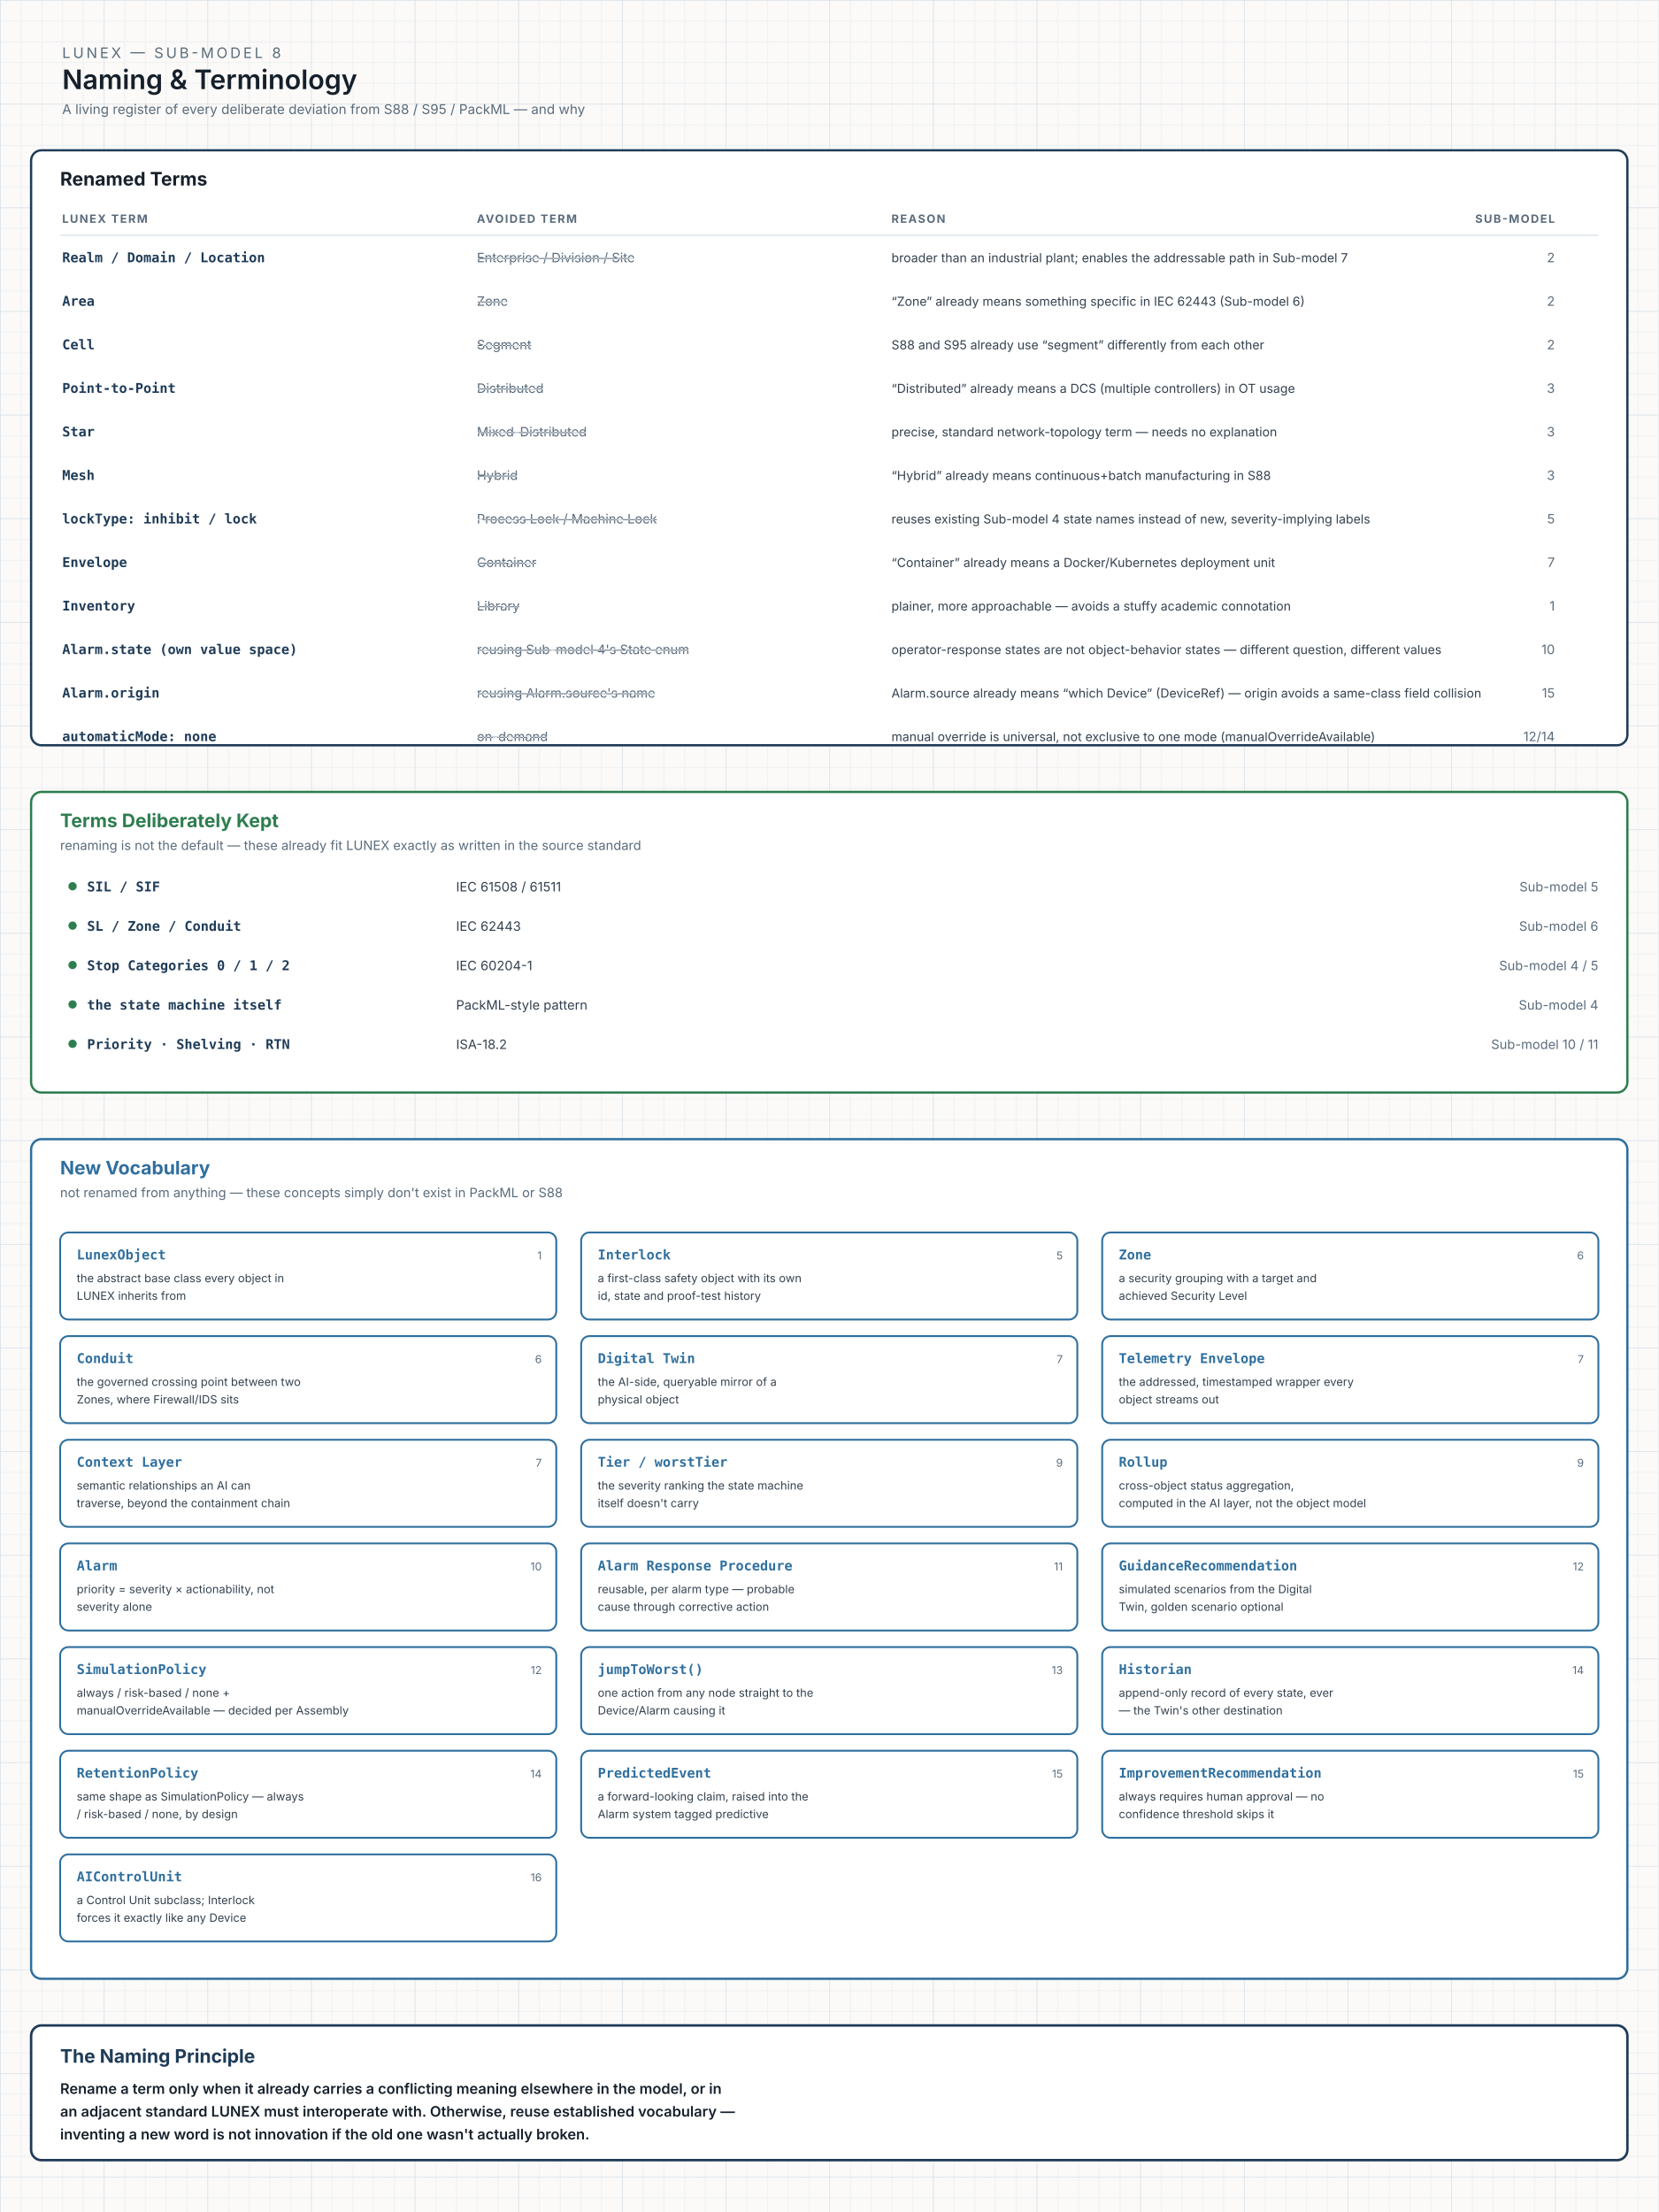
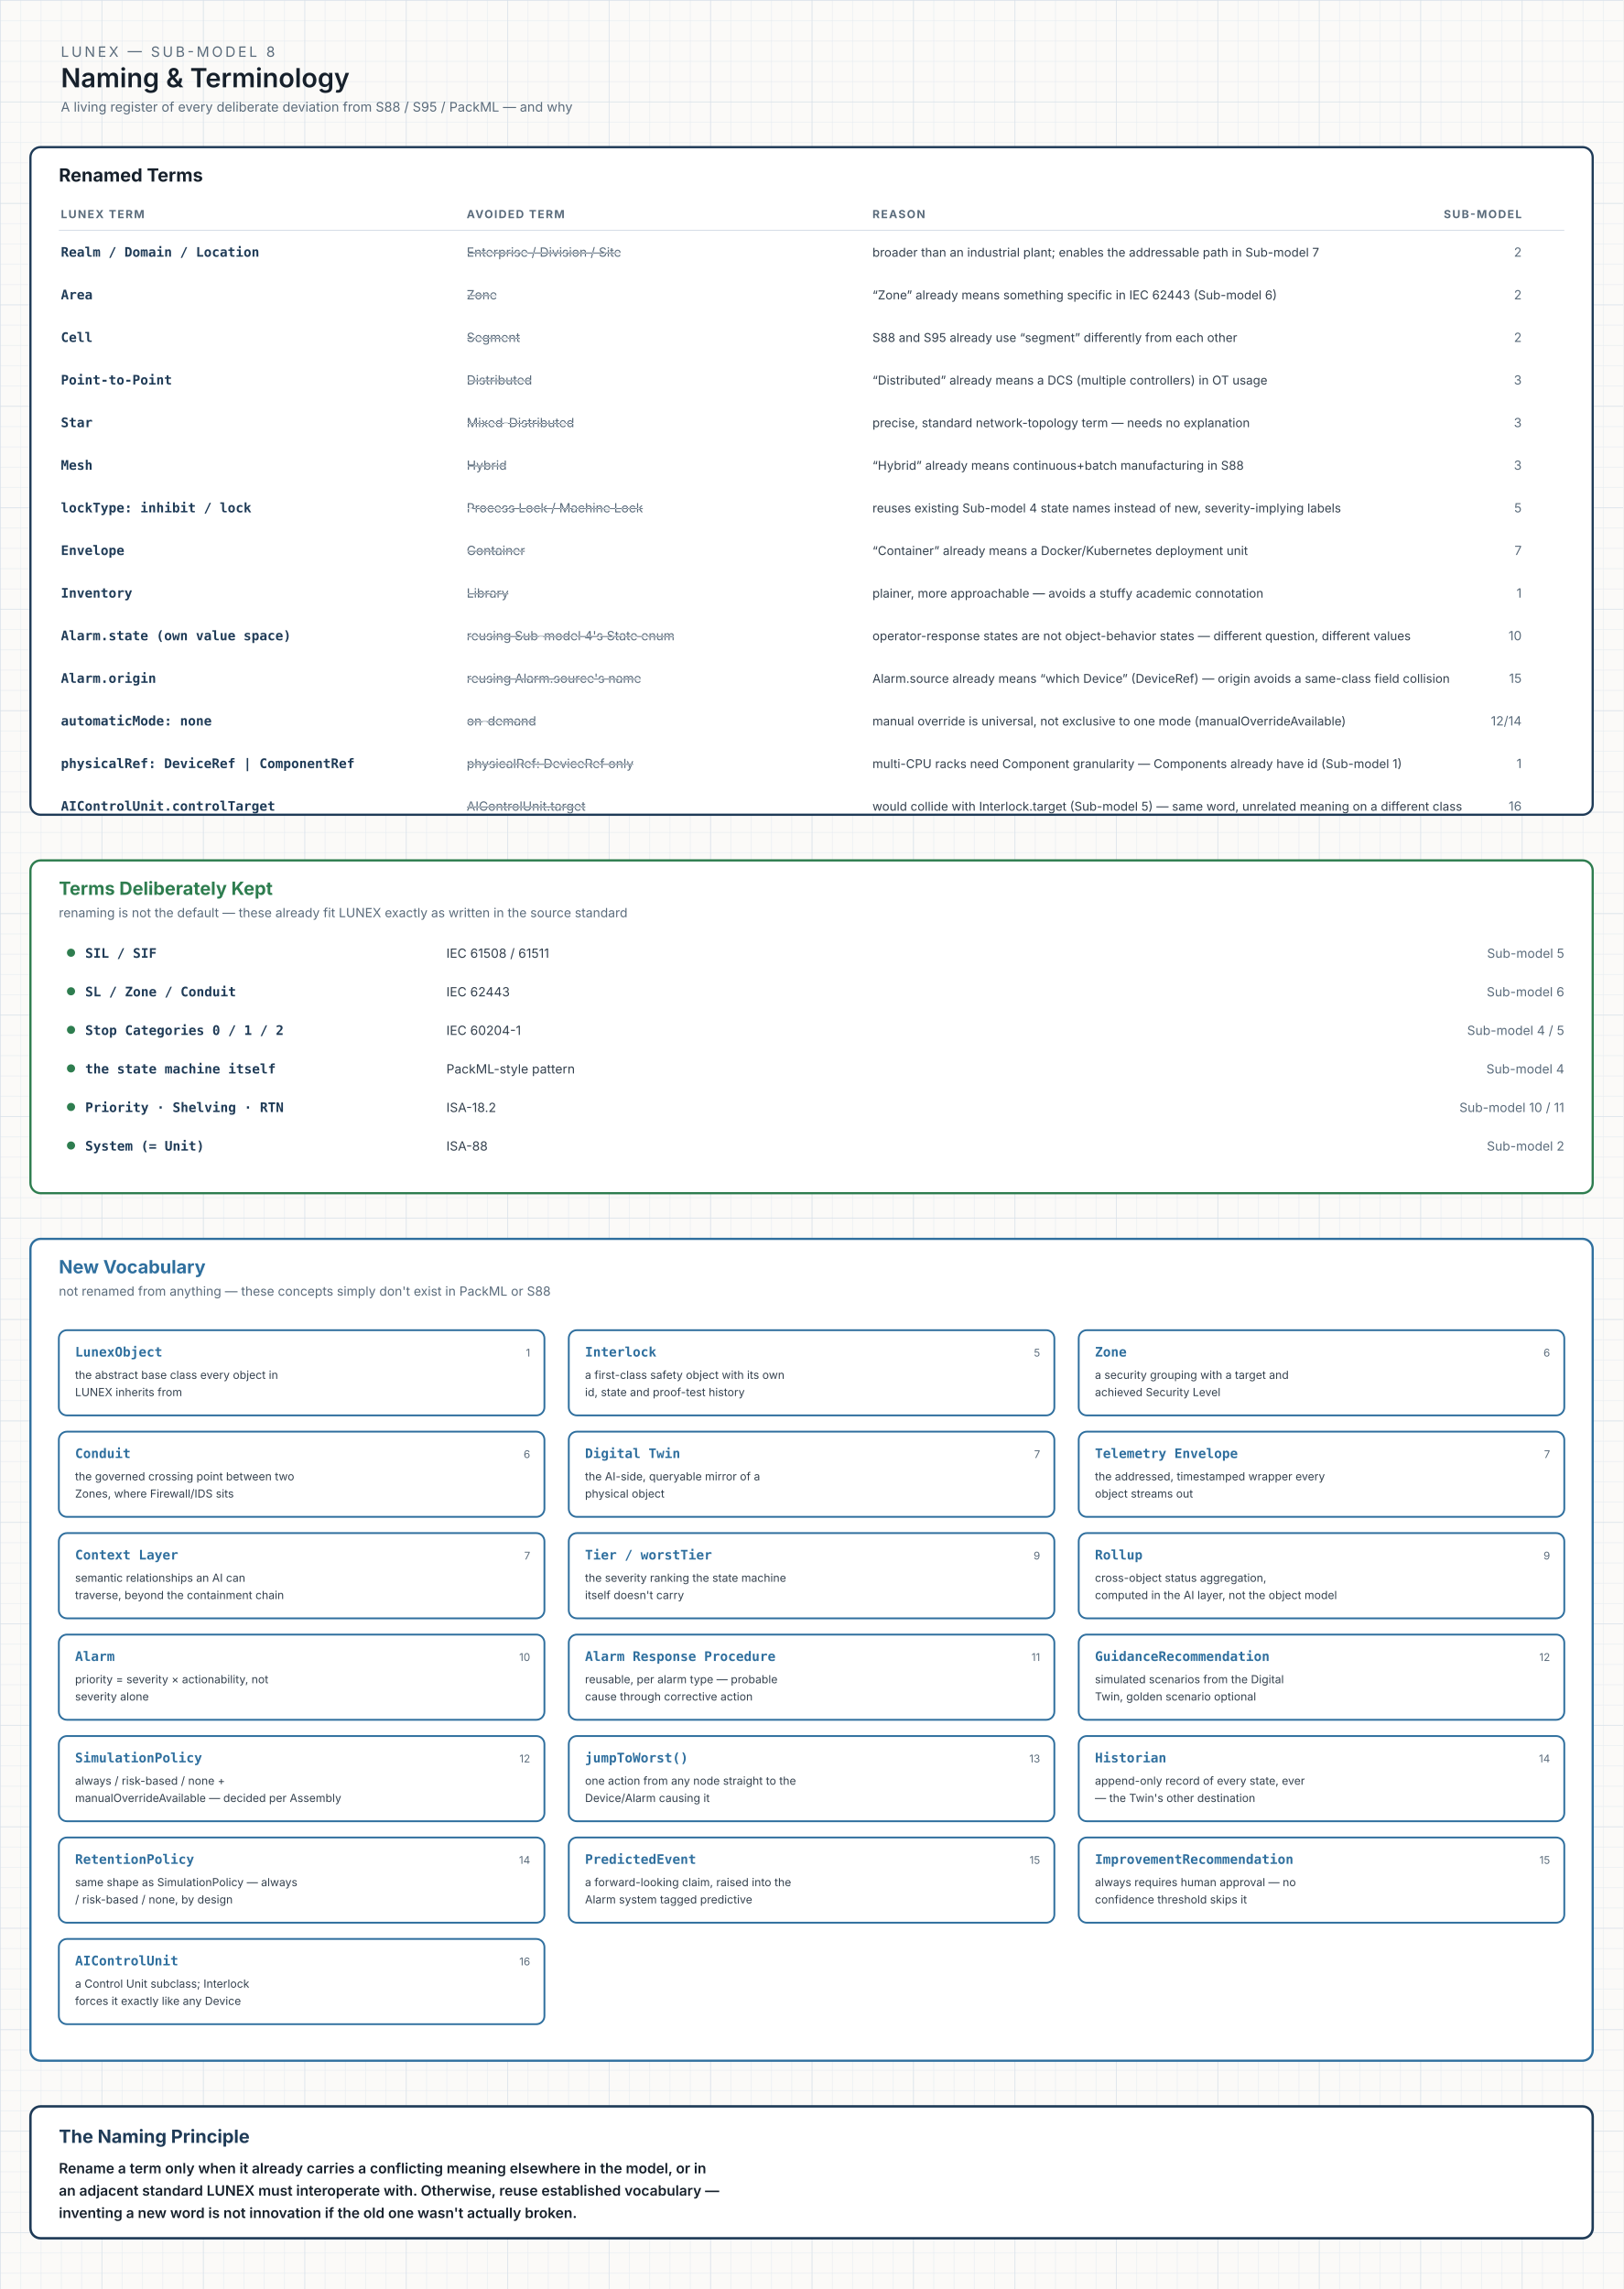
- <svg xmlns="http://www.w3.org/2000/svg" viewBox="0 0 1600 2134" width="1600" height="2134" font-family="Inter, Segoe UI, Helvetica Neue, Arial, sans-serif">
+ <svg xmlns="http://www.w3.org/2000/svg" viewBox="0 0 1600 2256" width="1600" height="2256" font-family="Inter, Segoe UI, Helvetica Neue, Arial, sans-serif">
  <defs>
    <pattern id="grid" width="20" height="20" patternUnits="userSpaceOnUse">
      <path d="M20 0H0V20" fill="none" stroke="#E6EBF0" stroke-width="1" />
    </pattern>
    <pattern id="grid5" width="100" height="100" patternUnits="userSpaceOnUse">
      <rect width="100" height="100" fill="url(#grid)" />
      <path d="M100 0H0V100" fill="none" stroke="#D6DEE7" stroke-width="1" />
    </pattern>
    <marker id="tri-navy" viewBox="0 0 10 10" refX="9" refY="5" markerWidth="8" markerHeight="8" orient="auto-start-reverse">
      <path d="M0 0 L10 5 L0 10 Z" fill="#1F3B57" />
    </marker>
  </defs>
-   <rect width="1600" height="2134" fill="#FBFAF8" />
-   <rect width="1600" height="2134" fill="url(#grid5)" />
+   <rect width="1600" height="2256" fill="#FBFAF8" />
+   <rect width="1600" height="2256" fill="url(#grid5)" />
  <text x="60" y="56" font-size="14" font-weight="400" fill="#5A6B7B" text-anchor="start" letter-spacing="2.5">LUNEX — SUB-MODEL 8</text>
  <text x="60" y="86" font-size="26" font-weight="600" fill="#16202B" text-anchor="start">Naming &amp; Terminology</text>
  <text x="60" y="110" font-size="13" font-weight="400" fill="#5A6B7B" text-anchor="start">A living register of every deliberate deviation from S88 / S95 / PackML — and why</text>
-   <rect x="30" y="145" width="1540" height="574" rx="10" fill="#FFFFFF" stroke="#1F3B57" stroke-width="2.2" />
+   <rect x="30" y="145" width="1540" height="658" rx="10" fill="#FFFFFF" stroke="#1F3B57" stroke-width="2.2" />
  <text x="58" y="179" font-size="18" font-weight="700" fill="#16202B" text-anchor="start">Renamed Terms</text>
  <text x="60" y="215" font-size="11" font-weight="700" fill="#5A6B7B" text-anchor="start" letter-spacing="1.2">LUNEX TERM</text>
  <text x="460" y="215" font-size="11" font-weight="700" fill="#5A6B7B" text-anchor="start" letter-spacing="1.2">AVOIDED TERM</text>
  <text x="860" y="215" font-size="11" font-weight="700" fill="#5A6B7B" text-anchor="start" letter-spacing="1.2">REASON</text>
  <text x="1500" y="215" font-size="11" font-weight="700" fill="#5A6B7B" text-anchor="end" letter-spacing="1.2">SUB-MODEL</text>
  <line x1="58" y1="227" x2="1542" y2="227" stroke="#D6DEE7" stroke-width="1" />
  <text x="60" y="253" font-size="13" font-weight="700" fill="#1F3B57" text-anchor="start" font-family="Consolas, Menlo, monospace">Realm / Domain / Location</text>
  <text x="460" y="253" font-size="12.5" font-weight="400" fill="#5A6B7B" text-anchor="start" text-decoration="line-through">Enterprise / Division / Site</text>
  <text x="860" y="253" font-size="12" font-weight="400" fill="#33404D" text-anchor="start">broader than an industrial plant; enables the addressable path in Sub-model 7</text>
  <text x="1500" y="253" font-size="12.5" font-weight="400" fill="#5A6B7B" text-anchor="end">2</text>
  <text x="60" y="295" font-size="13" font-weight="700" fill="#1F3B57" text-anchor="start" font-family="Consolas, Menlo, monospace">Area</text>
  <text x="460" y="295" font-size="12.5" font-weight="400" fill="#5A6B7B" text-anchor="start" text-decoration="line-through">Zone</text>
  <text x="860" y="295" font-size="12" font-weight="400" fill="#33404D" text-anchor="start">“Zone” already means something specific in IEC 62443 (Sub-model 6)</text>
  <text x="1500" y="295" font-size="12.5" font-weight="400" fill="#5A6B7B" text-anchor="end">2</text>
  <text x="60" y="337" font-size="13" font-weight="700" fill="#1F3B57" text-anchor="start" font-family="Consolas, Menlo, monospace">Cell</text>
  <text x="460" y="337" font-size="12.5" font-weight="400" fill="#5A6B7B" text-anchor="start" text-decoration="line-through">Segment</text>
  <text x="860" y="337" font-size="12" font-weight="400" fill="#33404D" text-anchor="start">S88 and S95 already use “segment” differently from each other</text>
  <text x="1500" y="337" font-size="12.5" font-weight="400" fill="#5A6B7B" text-anchor="end">2</text>
  <text x="60" y="379" font-size="13" font-weight="700" fill="#1F3B57" text-anchor="start" font-family="Consolas, Menlo, monospace">Point-to-Point</text>
  <text x="460" y="379" font-size="12.5" font-weight="400" fill="#5A6B7B" text-anchor="start" text-decoration="line-through">Distributed</text>
  <text x="860" y="379" font-size="12" font-weight="400" fill="#33404D" text-anchor="start">“Distributed” already means a DCS (multiple controllers) in OT usage</text>
  <text x="1500" y="379" font-size="12.5" font-weight="400" fill="#5A6B7B" text-anchor="end">3</text>
  <text x="60" y="421" font-size="13" font-weight="700" fill="#1F3B57" text-anchor="start" font-family="Consolas, Menlo, monospace">Star</text>
  <text x="460" y="421" font-size="12.5" font-weight="400" fill="#5A6B7B" text-anchor="start" text-decoration="line-through">Mixed-Distributed</text>
  <text x="860" y="421" font-size="12" font-weight="400" fill="#33404D" text-anchor="start">precise, standard network-topology term — needs no explanation</text>
  <text x="1500" y="421" font-size="12.5" font-weight="400" fill="#5A6B7B" text-anchor="end">3</text>
  <text x="60" y="463" font-size="13" font-weight="700" fill="#1F3B57" text-anchor="start" font-family="Consolas, Menlo, monospace">Mesh</text>
  <text x="460" y="463" font-size="12.5" font-weight="400" fill="#5A6B7B" text-anchor="start" text-decoration="line-through">Hybrid</text>
  <text x="860" y="463" font-size="12" font-weight="400" fill="#33404D" text-anchor="start">“Hybrid” already means continuous+batch manufacturing in S88</text>
  <text x="1500" y="463" font-size="12.5" font-weight="400" fill="#5A6B7B" text-anchor="end">3</text>
  <text x="60" y="505" font-size="13" font-weight="700" fill="#1F3B57" text-anchor="start" font-family="Consolas, Menlo, monospace">lockType: inhibit / lock</text>
  <text x="460" y="505" font-size="12.5" font-weight="400" fill="#5A6B7B" text-anchor="start" text-decoration="line-through">Process Lock / Machine Lock</text>
  <text x="860" y="505" font-size="12" font-weight="400" fill="#33404D" text-anchor="start">reuses existing Sub-model 4 state names instead of new, severity-implying labels</text>
  <text x="1500" y="505" font-size="12.5" font-weight="400" fill="#5A6B7B" text-anchor="end">5</text>
  <text x="60" y="547" font-size="13" font-weight="700" fill="#1F3B57" text-anchor="start" font-family="Consolas, Menlo, monospace">Envelope</text>
  <text x="460" y="547" font-size="12.5" font-weight="400" fill="#5A6B7B" text-anchor="start" text-decoration="line-through">Container</text>
  <text x="860" y="547" font-size="12" font-weight="400" fill="#33404D" text-anchor="start">“Container” already means a Docker/Kubernetes deployment unit</text>
  <text x="1500" y="547" font-size="12.5" font-weight="400" fill="#5A6B7B" text-anchor="end">7</text>
  <text x="60" y="589" font-size="13" font-weight="700" fill="#1F3B57" text-anchor="start" font-family="Consolas, Menlo, monospace">Inventory</text>
  <text x="460" y="589" font-size="12.5" font-weight="400" fill="#5A6B7B" text-anchor="start" text-decoration="line-through">Library</text>
  <text x="860" y="589" font-size="12" font-weight="400" fill="#33404D" text-anchor="start">plainer, more approachable — avoids a stuffy academic connotation</text>
  <text x="1500" y="589" font-size="12.5" font-weight="400" fill="#5A6B7B" text-anchor="end">1</text>
  <text x="60" y="631" font-size="13" font-weight="700" fill="#1F3B57" text-anchor="start" font-family="Consolas, Menlo, monospace">Alarm.state (own value space)</text>
  <text x="460" y="631" font-size="12.5" font-weight="400" fill="#5A6B7B" text-anchor="start" text-decoration="line-through">reusing Sub-model 4's State enum</text>
  <text x="860" y="631" font-size="12" font-weight="400" fill="#33404D" text-anchor="start">operator-response states are not object-behavior states — different question, different values</text>
  <text x="1500" y="631" font-size="12.5" font-weight="400" fill="#5A6B7B" text-anchor="end">10</text>
  <text x="60" y="673" font-size="13" font-weight="700" fill="#1F3B57" text-anchor="start" font-family="Consolas, Menlo, monospace">Alarm.origin</text>
  <text x="460" y="673" font-size="12.5" font-weight="400" fill="#5A6B7B" text-anchor="start" text-decoration="line-through">reusing Alarm.source's name</text>
  <text x="860" y="673" font-size="12" font-weight="400" fill="#33404D" text-anchor="start">Alarm.source already means “which Device” (DeviceRef) — origin avoids a same-class field collision</text>
  <text x="1500" y="673" font-size="12.5" font-weight="400" fill="#5A6B7B" text-anchor="end">15</text>
  <text x="60" y="715" font-size="13" font-weight="700" fill="#1F3B57" text-anchor="start" font-family="Consolas, Menlo, monospace">automaticMode: none</text>
  <text x="460" y="715" font-size="12.5" font-weight="400" fill="#5A6B7B" text-anchor="start" text-decoration="line-through">on-demand</text>
  <text x="860" y="715" font-size="12" font-weight="400" fill="#33404D" text-anchor="start">manual override is universal, not exclusive to one mode (manualOverrideAvailable)</text>
  <text x="1500" y="715" font-size="12.5" font-weight="400" fill="#5A6B7B" text-anchor="end">12/14</text>
-   <rect x="30" y="764" width="1540" height="290" rx="10" fill="#FFFFFF" stroke="#2E7D4F" stroke-width="2.2" />
-   <text x="58" y="798" font-size="18" font-weight="700" fill="#2E7D4F" text-anchor="start">Terms Deliberately Kept</text>
-   <text x="58" y="820" font-size="12.5" font-weight="400" fill="#5A6B7B" text-anchor="start">renaming is not the default — these already fit LUNEX exactly as written in the source standard</text>
-   <circle cx="70" cy="855" r="4" fill="#2E7D4F" />
-   <text x="84" y="860" font-size="13" font-weight="700" fill="#1F3B57" text-anchor="start" font-family="Consolas, Menlo, monospace">SIL / SIF</text>
-   <text x="440" y="860" font-size="12.5" font-weight="400" fill="#33404D" text-anchor="start">IEC 61508 / 61511</text>
-   <text x="1542" y="860" font-size="12.5" font-weight="400" fill="#5A6B7B" text-anchor="end">Sub-model 5</text>
-   <circle cx="70" cy="893" r="4" fill="#2E7D4F" />
-   <text x="84" y="898" font-size="13" font-weight="700" fill="#1F3B57" text-anchor="start" font-family="Consolas, Menlo, monospace">SL / Zone / Conduit</text>
-   <text x="440" y="898" font-size="12.5" font-weight="400" fill="#33404D" text-anchor="start">IEC 62443</text>
-   <text x="1542" y="898" font-size="12.5" font-weight="400" fill="#5A6B7B" text-anchor="end">Sub-model 6</text>
-   <circle cx="70" cy="931" r="4" fill="#2E7D4F" />
-   <text x="84" y="936" font-size="13" font-weight="700" fill="#1F3B57" text-anchor="start" font-family="Consolas, Menlo, monospace">Stop Categories 0 / 1 / 2</text>
-   <text x="440" y="936" font-size="12.5" font-weight="400" fill="#33404D" text-anchor="start">IEC 60204-1</text>
-   <text x="1542" y="936" font-size="12.5" font-weight="400" fill="#5A6B7B" text-anchor="end">Sub-model 4 / 5</text>
-   <circle cx="70" cy="969" r="4" fill="#2E7D4F" />
-   <text x="84" y="974" font-size="13" font-weight="700" fill="#1F3B57" text-anchor="start" font-family="Consolas, Menlo, monospace">the state machine itself</text>
-   <text x="440" y="974" font-size="12.5" font-weight="400" fill="#33404D" text-anchor="start">PackML-style pattern</text>
-   <text x="1542" y="974" font-size="12.5" font-weight="400" fill="#5A6B7B" text-anchor="end">Sub-model 4</text>
-   <circle cx="70" cy="1007" r="4" fill="#2E7D4F" />
-   <text x="84" y="1012" font-size="13" font-weight="700" fill="#1F3B57" text-anchor="start" font-family="Consolas, Menlo, monospace">Priority · Shelving · RTN</text>
-   <text x="440" y="1012" font-size="12.5" font-weight="400" fill="#33404D" text-anchor="start">ISA-18.2</text>
-   <text x="1542" y="1012" font-size="12.5" font-weight="400" fill="#5A6B7B" text-anchor="end">Sub-model 10 / 11</text>
-   <rect x="30" y="1099" width="1540" height="810" rx="10" fill="#FFFFFF" stroke="#2F6F9E" stroke-width="2.2" />
-   <text x="58" y="1133" font-size="18" font-weight="700" fill="#2F6F9E" text-anchor="start">New Vocabulary</text>
-   <text x="58" y="1155" font-size="12.5" font-weight="400" fill="#5A6B7B" text-anchor="start">not renamed from anything — these concepts simply don't exist in PackML or S88</text>
-   <rect x="58.0" y="1189" width="478.667" height="84" rx="8" fill="#FFFFFF" stroke="#2F6F9E" stroke-width="1.8" />
-   <text x="74.0" y="1215" font-size="13" font-weight="700" fill="#2F6F9E" text-anchor="start" font-family="Consolas, Menlo, monospace">LunexObject</text>
-   <text x="522.667" y="1215" font-size="10.5" font-weight="400" fill="#5A6B7B" text-anchor="end">1</text>
-   <text x="74.0" y="1237" font-size="11" font-weight="400" fill="#33404D" text-anchor="start">the abstract base class every object in</text>
-   <text x="74.0" y="1254" font-size="11" font-weight="400" fill="#33404D" text-anchor="start">LUNEX inherits from</text>
-   <rect x="560.667" y="1189" width="478.667" height="84" rx="8" fill="#FFFFFF" stroke="#2F6F9E" stroke-width="1.8" />
-   <text x="576.667" y="1215" font-size="13" font-weight="700" fill="#2F6F9E" text-anchor="start" font-family="Consolas, Menlo, monospace">Interlock</text>
-   <text x="1025.333" y="1215" font-size="10.5" font-weight="400" fill="#5A6B7B" text-anchor="end">5</text>
-   <text x="576.667" y="1237" font-size="11" font-weight="400" fill="#33404D" text-anchor="start">a first-class safety object with its own</text>
-   <text x="576.667" y="1254" font-size="11" font-weight="400" fill="#33404D" text-anchor="start">id, state and proof-test history</text>
-   <rect x="1063.333" y="1189" width="478.667" height="84" rx="8" fill="#FFFFFF" stroke="#2F6F9E" stroke-width="1.8" />
-   <text x="1079.333" y="1215" font-size="13" font-weight="700" fill="#2F6F9E" text-anchor="start" font-family="Consolas, Menlo, monospace">Zone</text>
-   <text x="1528" y="1215" font-size="10.5" font-weight="400" fill="#5A6B7B" text-anchor="end">6</text>
-   <text x="1079.333" y="1237" font-size="11" font-weight="400" fill="#33404D" text-anchor="start">a security grouping with a target and</text>
-   <text x="1079.333" y="1254" font-size="11" font-weight="400" fill="#33404D" text-anchor="start">achieved Security Level</text>
-   <rect x="58.0" y="1289" width="478.667" height="84" rx="8" fill="#FFFFFF" stroke="#2F6F9E" stroke-width="1.8" />
-   <text x="74.0" y="1315" font-size="13" font-weight="700" fill="#2F6F9E" text-anchor="start" font-family="Consolas, Menlo, monospace">Conduit</text>
-   <text x="522.667" y="1315" font-size="10.5" font-weight="400" fill="#5A6B7B" text-anchor="end">6</text>
-   <text x="74.0" y="1337" font-size="11" font-weight="400" fill="#33404D" text-anchor="start">the governed crossing point between two</text>
-   <text x="74.0" y="1354" font-size="11" font-weight="400" fill="#33404D" text-anchor="start">Zones, where Firewall/IDS sits</text>
-   <rect x="560.667" y="1289" width="478.667" height="84" rx="8" fill="#FFFFFF" stroke="#2F6F9E" stroke-width="1.8" />
-   <text x="576.667" y="1315" font-size="13" font-weight="700" fill="#2F6F9E" text-anchor="start" font-family="Consolas, Menlo, monospace">Digital Twin</text>
-   <text x="1025.333" y="1315" font-size="10.5" font-weight="400" fill="#5A6B7B" text-anchor="end">7</text>
-   <text x="576.667" y="1337" font-size="11" font-weight="400" fill="#33404D" text-anchor="start">the AI-side, queryable mirror of a</text>
-   <text x="576.667" y="1354" font-size="11" font-weight="400" fill="#33404D" text-anchor="start">physical object</text>
-   <rect x="1063.333" y="1289" width="478.667" height="84" rx="8" fill="#FFFFFF" stroke="#2F6F9E" stroke-width="1.8" />
-   <text x="1079.333" y="1315" font-size="13" font-weight="700" fill="#2F6F9E" text-anchor="start" font-family="Consolas, Menlo, monospace">Telemetry Envelope</text>
-   <text x="1528" y="1315" font-size="10.5" font-weight="400" fill="#5A6B7B" text-anchor="end">7</text>
-   <text x="1079.333" y="1337" font-size="11" font-weight="400" fill="#33404D" text-anchor="start">the addressed, timestamped wrapper every</text>
-   <text x="1079.333" y="1354" font-size="11" font-weight="400" fill="#33404D" text-anchor="start">object streams out</text>
-   <rect x="58.0" y="1389" width="478.667" height="84" rx="8" fill="#FFFFFF" stroke="#2F6F9E" stroke-width="1.8" />
-   <text x="74.0" y="1415" font-size="13" font-weight="700" fill="#2F6F9E" text-anchor="start" font-family="Consolas, Menlo, monospace">Context Layer</text>
-   <text x="522.667" y="1415" font-size="10.5" font-weight="400" fill="#5A6B7B" text-anchor="end">7</text>
-   <text x="74.0" y="1437" font-size="11" font-weight="400" fill="#33404D" text-anchor="start">semantic relationships an AI can</text>
-   <text x="74.0" y="1454" font-size="11" font-weight="400" fill="#33404D" text-anchor="start">traverse, beyond the containment chain</text>
-   <rect x="560.667" y="1389" width="478.667" height="84" rx="8" fill="#FFFFFF" stroke="#2F6F9E" stroke-width="1.8" />
-   <text x="576.667" y="1415" font-size="13" font-weight="700" fill="#2F6F9E" text-anchor="start" font-family="Consolas, Menlo, monospace">Tier / worstTier</text>
-   <text x="1025.333" y="1415" font-size="10.5" font-weight="400" fill="#5A6B7B" text-anchor="end">9</text>
-   <text x="576.667" y="1437" font-size="11" font-weight="400" fill="#33404D" text-anchor="start">the severity ranking the state machine</text>
-   <text x="576.667" y="1454" font-size="11" font-weight="400" fill="#33404D" text-anchor="start">itself doesn't carry</text>
-   <rect x="1063.333" y="1389" width="478.667" height="84" rx="8" fill="#FFFFFF" stroke="#2F6F9E" stroke-width="1.8" />
-   <text x="1079.333" y="1415" font-size="13" font-weight="700" fill="#2F6F9E" text-anchor="start" font-family="Consolas, Menlo, monospace">Rollup</text>
-   <text x="1528" y="1415" font-size="10.5" font-weight="400" fill="#5A6B7B" text-anchor="end">9</text>
-   <text x="1079.333" y="1437" font-size="11" font-weight="400" fill="#33404D" text-anchor="start">cross-object status aggregation,</text>
-   <text x="1079.333" y="1454" font-size="11" font-weight="400" fill="#33404D" text-anchor="start">computed in the AI layer, not the object model</text>
-   <rect x="58.0" y="1489" width="478.667" height="84" rx="8" fill="#FFFFFF" stroke="#2F6F9E" stroke-width="1.8" />
-   <text x="74.0" y="1515" font-size="13" font-weight="700" fill="#2F6F9E" text-anchor="start" font-family="Consolas, Menlo, monospace">Alarm</text>
-   <text x="522.667" y="1515" font-size="10.5" font-weight="400" fill="#5A6B7B" text-anchor="end">10</text>
-   <text x="74.0" y="1537" font-size="11" font-weight="400" fill="#33404D" text-anchor="start">priority = severity × actionability, not</text>
-   <text x="74.0" y="1554" font-size="11" font-weight="400" fill="#33404D" text-anchor="start">severity alone</text>
-   <rect x="560.667" y="1489" width="478.667" height="84" rx="8" fill="#FFFFFF" stroke="#2F6F9E" stroke-width="1.8" />
-   <text x="576.667" y="1515" font-size="13" font-weight="700" fill="#2F6F9E" text-anchor="start" font-family="Consolas, Menlo, monospace">Alarm Response Procedure</text>
-   <text x="1025.333" y="1515" font-size="10.5" font-weight="400" fill="#5A6B7B" text-anchor="end">11</text>
-   <text x="576.667" y="1537" font-size="11" font-weight="400" fill="#33404D" text-anchor="start">reusable, per alarm type — probable</text>
-   <text x="576.667" y="1554" font-size="11" font-weight="400" fill="#33404D" text-anchor="start">cause through corrective action</text>
-   <rect x="1063.333" y="1489" width="478.667" height="84" rx="8" fill="#FFFFFF" stroke="#2F6F9E" stroke-width="1.8" />
-   <text x="1079.333" y="1515" font-size="13" font-weight="700" fill="#2F6F9E" text-anchor="start" font-family="Consolas, Menlo, monospace">GuidanceRecommendation</text>
-   <text x="1528" y="1515" font-size="10.5" font-weight="400" fill="#5A6B7B" text-anchor="end">12</text>
-   <text x="1079.333" y="1537" font-size="11" font-weight="400" fill="#33404D" text-anchor="start">simulated scenarios from the Digital</text>
-   <text x="1079.333" y="1554" font-size="11" font-weight="400" fill="#33404D" text-anchor="start">Twin, golden scenario optional</text>
-   <rect x="58.0" y="1589" width="478.667" height="84" rx="8" fill="#FFFFFF" stroke="#2F6F9E" stroke-width="1.8" />
-   <text x="74.0" y="1615" font-size="13" font-weight="700" fill="#2F6F9E" text-anchor="start" font-family="Consolas, Menlo, monospace">SimulationPolicy</text>
-   <text x="522.667" y="1615" font-size="10.5" font-weight="400" fill="#5A6B7B" text-anchor="end">12</text>
-   <text x="74.0" y="1637" font-size="11" font-weight="400" fill="#33404D" text-anchor="start">always / risk-based / none +</text>
-   <text x="74.0" y="1654" font-size="11" font-weight="400" fill="#33404D" text-anchor="start">manualOverrideAvailable — decided per Assembly</text>
-   <rect x="560.667" y="1589" width="478.667" height="84" rx="8" fill="#FFFFFF" stroke="#2F6F9E" stroke-width="1.8" />
-   <text x="576.667" y="1615" font-size="13" font-weight="700" fill="#2F6F9E" text-anchor="start" font-family="Consolas, Menlo, monospace">jumpToWorst()</text>
-   <text x="1025.333" y="1615" font-size="10.5" font-weight="400" fill="#5A6B7B" text-anchor="end">13</text>
-   <text x="576.667" y="1637" font-size="11" font-weight="400" fill="#33404D" text-anchor="start">one action from any node straight to the</text>
-   <text x="576.667" y="1654" font-size="11" font-weight="400" fill="#33404D" text-anchor="start">Device/Alarm causing it</text>
-   <rect x="1063.333" y="1589" width="478.667" height="84" rx="8" fill="#FFFFFF" stroke="#2F6F9E" stroke-width="1.8" />
-   <text x="1079.333" y="1615" font-size="13" font-weight="700" fill="#2F6F9E" text-anchor="start" font-family="Consolas, Menlo, monospace">Historian</text>
-   <text x="1528" y="1615" font-size="10.5" font-weight="400" fill="#5A6B7B" text-anchor="end">14</text>
-   <text x="1079.333" y="1637" font-size="11" font-weight="400" fill="#33404D" text-anchor="start">append-only record of every state, ever</text>
-   <text x="1079.333" y="1654" font-size="11" font-weight="400" fill="#33404D" text-anchor="start">— the Twin's other destination</text>
-   <rect x="58.0" y="1689" width="478.667" height="84" rx="8" fill="#FFFFFF" stroke="#2F6F9E" stroke-width="1.8" />
-   <text x="74.0" y="1715" font-size="13" font-weight="700" fill="#2F6F9E" text-anchor="start" font-family="Consolas, Menlo, monospace">RetentionPolicy</text>
-   <text x="522.667" y="1715" font-size="10.5" font-weight="400" fill="#5A6B7B" text-anchor="end">14</text>
-   <text x="74.0" y="1737" font-size="11" font-weight="400" fill="#33404D" text-anchor="start">same shape as SimulationPolicy — always</text>
-   <text x="74.0" y="1754" font-size="11" font-weight="400" fill="#33404D" text-anchor="start">/ risk-based / none, by design</text>
-   <rect x="560.667" y="1689" width="478.667" height="84" rx="8" fill="#FFFFFF" stroke="#2F6F9E" stroke-width="1.8" />
-   <text x="576.667" y="1715" font-size="13" font-weight="700" fill="#2F6F9E" text-anchor="start" font-family="Consolas, Menlo, monospace">PredictedEvent</text>
-   <text x="1025.333" y="1715" font-size="10.5" font-weight="400" fill="#5A6B7B" text-anchor="end">15</text>
-   <text x="576.667" y="1737" font-size="11" font-weight="400" fill="#33404D" text-anchor="start">a forward-looking claim, raised into the</text>
-   <text x="576.667" y="1754" font-size="11" font-weight="400" fill="#33404D" text-anchor="start">Alarm system tagged predictive</text>
-   <rect x="1063.333" y="1689" width="478.667" height="84" rx="8" fill="#FFFFFF" stroke="#2F6F9E" stroke-width="1.8" />
-   <text x="1079.333" y="1715" font-size="13" font-weight="700" fill="#2F6F9E" text-anchor="start" font-family="Consolas, Menlo, monospace">ImprovementRecommendation</text>
-   <text x="1528" y="1715" font-size="10.5" font-weight="400" fill="#5A6B7B" text-anchor="end">15</text>
-   <text x="1079.333" y="1737" font-size="11" font-weight="400" fill="#33404D" text-anchor="start">always requires human approval — no</text>
-   <text x="1079.333" y="1754" font-size="11" font-weight="400" fill="#33404D" text-anchor="start">confidence threshold skips it</text>
-   <rect x="58.0" y="1789" width="478.667" height="84" rx="8" fill="#FFFFFF" stroke="#2F6F9E" stroke-width="1.8" />
-   <text x="74.0" y="1815" font-size="13" font-weight="700" fill="#2F6F9E" text-anchor="start" font-family="Consolas, Menlo, monospace">AIControlUnit</text>
-   <text x="522.667" y="1815" font-size="10.5" font-weight="400" fill="#5A6B7B" text-anchor="end">16</text>
-   <text x="74.0" y="1837" font-size="11" font-weight="400" fill="#33404D" text-anchor="start">a Control Unit subclass; Interlock</text>
-   <text x="74.0" y="1854" font-size="11" font-weight="400" fill="#33404D" text-anchor="start">forces it exactly like any Device</text>
-   <rect x="30" y="1954" width="1540" height="130" rx="10" fill="#FFFFFF" stroke="#1F3B57" stroke-width="2.4" />
-   <text x="58" y="1990" font-size="18" font-weight="700" fill="#1F3B57" text-anchor="start">The Naming Principle</text>
-   <text x="58" y="2020" font-size="14" font-weight="600" fill="#16202B" text-anchor="start">Rename a term only when it already carries a conflicting meaning elsewhere in the model, or in</text>
-   <text x="58" y="2042" font-size="14" font-weight="600" fill="#16202B" text-anchor="start">an adjacent standard LUNEX must interoperate with. Otherwise, reuse established vocabulary —</text>
-   <text x="58" y="2064" font-size="14" font-weight="600" fill="#16202B" text-anchor="start">inventing a new word is not innovation if the old one wasn't actually broken.</text>
+   <text x="60" y="757" font-size="13" font-weight="700" fill="#1F3B57" text-anchor="start" font-family="Consolas, Menlo, monospace">physicalRef: DeviceRef | ComponentRef</text>
+   <text x="460" y="757" font-size="12.5" font-weight="400" fill="#5A6B7B" text-anchor="start" text-decoration="line-through">physicalRef: DeviceRef only</text>
+   <text x="860" y="757" font-size="12" font-weight="400" fill="#33404D" text-anchor="start">multi-CPU racks need Component granularity — Components already have id (Sub-model 1)</text>
+   <text x="1500" y="757" font-size="12.5" font-weight="400" fill="#5A6B7B" text-anchor="end">1</text>
+   <text x="60" y="799" font-size="13" font-weight="700" fill="#1F3B57" text-anchor="start" font-family="Consolas, Menlo, monospace">AIControlUnit.controlTarget</text>
+   <text x="460" y="799" font-size="12.5" font-weight="400" fill="#5A6B7B" text-anchor="start" text-decoration="line-through">AIControlUnit.target</text>
+   <text x="860" y="799" font-size="12" font-weight="400" fill="#33404D" text-anchor="start">would collide with Interlock.target (Sub-model 5) — same word, unrelated meaning on a different class</text>
+   <text x="1500" y="799" font-size="12.5" font-weight="400" fill="#5A6B7B" text-anchor="end">16</text>
+   <rect x="30" y="848" width="1540" height="328" rx="10" fill="#FFFFFF" stroke="#2E7D4F" stroke-width="2.2" />
+   <text x="58" y="882" font-size="18" font-weight="700" fill="#2E7D4F" text-anchor="start">Terms Deliberately Kept</text>
+   <text x="58" y="904" font-size="12.5" font-weight="400" fill="#5A6B7B" text-anchor="start">renaming is not the default — these already fit LUNEX exactly as written in the source standard</text>
+   <circle cx="70" cy="939" r="4" fill="#2E7D4F" />
+   <text x="84" y="944" font-size="13" font-weight="700" fill="#1F3B57" text-anchor="start" font-family="Consolas, Menlo, monospace">SIL / SIF</text>
+   <text x="440" y="944" font-size="12.5" font-weight="400" fill="#33404D" text-anchor="start">IEC 61508 / 61511</text>
+   <text x="1542" y="944" font-size="12.5" font-weight="400" fill="#5A6B7B" text-anchor="end">Sub-model 5</text>
+   <circle cx="70" cy="977" r="4" fill="#2E7D4F" />
+   <text x="84" y="982" font-size="13" font-weight="700" fill="#1F3B57" text-anchor="start" font-family="Consolas, Menlo, monospace">SL / Zone / Conduit</text>
+   <text x="440" y="982" font-size="12.5" font-weight="400" fill="#33404D" text-anchor="start">IEC 62443</text>
+   <text x="1542" y="982" font-size="12.5" font-weight="400" fill="#5A6B7B" text-anchor="end">Sub-model 6</text>
+   <circle cx="70" cy="1015" r="4" fill="#2E7D4F" />
+   <text x="84" y="1020" font-size="13" font-weight="700" fill="#1F3B57" text-anchor="start" font-family="Consolas, Menlo, monospace">Stop Categories 0 / 1 / 2</text>
+   <text x="440" y="1020" font-size="12.5" font-weight="400" fill="#33404D" text-anchor="start">IEC 60204-1</text>
+   <text x="1542" y="1020" font-size="12.5" font-weight="400" fill="#5A6B7B" text-anchor="end">Sub-model 4 / 5</text>
+   <circle cx="70" cy="1053" r="4" fill="#2E7D4F" />
+   <text x="84" y="1058" font-size="13" font-weight="700" fill="#1F3B57" text-anchor="start" font-family="Consolas, Menlo, monospace">the state machine itself</text>
+   <text x="440" y="1058" font-size="12.5" font-weight="400" fill="#33404D" text-anchor="start">PackML-style pattern</text>
+   <text x="1542" y="1058" font-size="12.5" font-weight="400" fill="#5A6B7B" text-anchor="end">Sub-model 4</text>
+   <circle cx="70" cy="1091" r="4" fill="#2E7D4F" />
+   <text x="84" y="1096" font-size="13" font-weight="700" fill="#1F3B57" text-anchor="start" font-family="Consolas, Menlo, monospace">Priority · Shelving · RTN</text>
+   <text x="440" y="1096" font-size="12.5" font-weight="400" fill="#33404D" text-anchor="start">ISA-18.2</text>
+   <text x="1542" y="1096" font-size="12.5" font-weight="400" fill="#5A6B7B" text-anchor="end">Sub-model 10 / 11</text>
+   <circle cx="70" cy="1129" r="4" fill="#2E7D4F" />
+   <text x="84" y="1134" font-size="13" font-weight="700" fill="#1F3B57" text-anchor="start" font-family="Consolas, Menlo, monospace">System (= Unit)</text>
+   <text x="440" y="1134" font-size="12.5" font-weight="400" fill="#33404D" text-anchor="start">ISA-88</text>
+   <text x="1542" y="1134" font-size="12.5" font-weight="400" fill="#5A6B7B" text-anchor="end">Sub-model 2</text>
+   <rect x="30" y="1221" width="1540" height="810" rx="10" fill="#FFFFFF" stroke="#2F6F9E" stroke-width="2.2" />
+   <text x="58" y="1255" font-size="18" font-weight="700" fill="#2F6F9E" text-anchor="start">New Vocabulary</text>
+   <text x="58" y="1277" font-size="12.5" font-weight="400" fill="#5A6B7B" text-anchor="start">not renamed from anything — these concepts simply don't exist in PackML or S88</text>
+   <rect x="58.0" y="1311" width="478.667" height="84" rx="8" fill="#FFFFFF" stroke="#2F6F9E" stroke-width="1.8" />
+   <text x="74.0" y="1337" font-size="13" font-weight="700" fill="#2F6F9E" text-anchor="start" font-family="Consolas, Menlo, monospace">LunexObject</text>
+   <text x="522.667" y="1337" font-size="10.5" font-weight="400" fill="#5A6B7B" text-anchor="end">1</text>
+   <text x="74.0" y="1359" font-size="11" font-weight="400" fill="#33404D" text-anchor="start">the abstract base class every object in</text>
+   <text x="74.0" y="1376" font-size="11" font-weight="400" fill="#33404D" text-anchor="start">LUNEX inherits from</text>
+   <rect x="560.667" y="1311" width="478.667" height="84" rx="8" fill="#FFFFFF" stroke="#2F6F9E" stroke-width="1.8" />
+   <text x="576.667" y="1337" font-size="13" font-weight="700" fill="#2F6F9E" text-anchor="start" font-family="Consolas, Menlo, monospace">Interlock</text>
+   <text x="1025.333" y="1337" font-size="10.5" font-weight="400" fill="#5A6B7B" text-anchor="end">5</text>
+   <text x="576.667" y="1359" font-size="11" font-weight="400" fill="#33404D" text-anchor="start">a first-class safety object with its own</text>
+   <text x="576.667" y="1376" font-size="11" font-weight="400" fill="#33404D" text-anchor="start">id, state and proof-test history</text>
+   <rect x="1063.333" y="1311" width="478.667" height="84" rx="8" fill="#FFFFFF" stroke="#2F6F9E" stroke-width="1.8" />
+   <text x="1079.333" y="1337" font-size="13" font-weight="700" fill="#2F6F9E" text-anchor="start" font-family="Consolas, Menlo, monospace">Zone</text>
+   <text x="1528" y="1337" font-size="10.5" font-weight="400" fill="#5A6B7B" text-anchor="end">6</text>
+   <text x="1079.333" y="1359" font-size="11" font-weight="400" fill="#33404D" text-anchor="start">a security grouping with a target and</text>
+   <text x="1079.333" y="1376" font-size="11" font-weight="400" fill="#33404D" text-anchor="start">achieved Security Level</text>
+   <rect x="58.0" y="1411" width="478.667" height="84" rx="8" fill="#FFFFFF" stroke="#2F6F9E" stroke-width="1.8" />
+   <text x="74.0" y="1437" font-size="13" font-weight="700" fill="#2F6F9E" text-anchor="start" font-family="Consolas, Menlo, monospace">Conduit</text>
+   <text x="522.667" y="1437" font-size="10.5" font-weight="400" fill="#5A6B7B" text-anchor="end">6</text>
+   <text x="74.0" y="1459" font-size="11" font-weight="400" fill="#33404D" text-anchor="start">the governed crossing point between two</text>
+   <text x="74.0" y="1476" font-size="11" font-weight="400" fill="#33404D" text-anchor="start">Zones, where Firewall/IDS sits</text>
+   <rect x="560.667" y="1411" width="478.667" height="84" rx="8" fill="#FFFFFF" stroke="#2F6F9E" stroke-width="1.8" />
+   <text x="576.667" y="1437" font-size="13" font-weight="700" fill="#2F6F9E" text-anchor="start" font-family="Consolas, Menlo, monospace">Digital Twin</text>
+   <text x="1025.333" y="1437" font-size="10.5" font-weight="400" fill="#5A6B7B" text-anchor="end">7</text>
+   <text x="576.667" y="1459" font-size="11" font-weight="400" fill="#33404D" text-anchor="start">the AI-side, queryable mirror of a</text>
+   <text x="576.667" y="1476" font-size="11" font-weight="400" fill="#33404D" text-anchor="start">physical object</text>
+   <rect x="1063.333" y="1411" width="478.667" height="84" rx="8" fill="#FFFFFF" stroke="#2F6F9E" stroke-width="1.8" />
+   <text x="1079.333" y="1437" font-size="13" font-weight="700" fill="#2F6F9E" text-anchor="start" font-family="Consolas, Menlo, monospace">Telemetry Envelope</text>
+   <text x="1528" y="1437" font-size="10.5" font-weight="400" fill="#5A6B7B" text-anchor="end">7</text>
+   <text x="1079.333" y="1459" font-size="11" font-weight="400" fill="#33404D" text-anchor="start">the addressed, timestamped wrapper every</text>
+   <text x="1079.333" y="1476" font-size="11" font-weight="400" fill="#33404D" text-anchor="start">object streams out</text>
+   <rect x="58.0" y="1511" width="478.667" height="84" rx="8" fill="#FFFFFF" stroke="#2F6F9E" stroke-width="1.8" />
+   <text x="74.0" y="1537" font-size="13" font-weight="700" fill="#2F6F9E" text-anchor="start" font-family="Consolas, Menlo, monospace">Context Layer</text>
+   <text x="522.667" y="1537" font-size="10.5" font-weight="400" fill="#5A6B7B" text-anchor="end">7</text>
+   <text x="74.0" y="1559" font-size="11" font-weight="400" fill="#33404D" text-anchor="start">semantic relationships an AI can</text>
+   <text x="74.0" y="1576" font-size="11" font-weight="400" fill="#33404D" text-anchor="start">traverse, beyond the containment chain</text>
+   <rect x="560.667" y="1511" width="478.667" height="84" rx="8" fill="#FFFFFF" stroke="#2F6F9E" stroke-width="1.8" />
+   <text x="576.667" y="1537" font-size="13" font-weight="700" fill="#2F6F9E" text-anchor="start" font-family="Consolas, Menlo, monospace">Tier / worstTier</text>
+   <text x="1025.333" y="1537" font-size="10.5" font-weight="400" fill="#5A6B7B" text-anchor="end">9</text>
+   <text x="576.667" y="1559" font-size="11" font-weight="400" fill="#33404D" text-anchor="start">the severity ranking the state machine</text>
+   <text x="576.667" y="1576" font-size="11" font-weight="400" fill="#33404D" text-anchor="start">itself doesn't carry</text>
+   <rect x="1063.333" y="1511" width="478.667" height="84" rx="8" fill="#FFFFFF" stroke="#2F6F9E" stroke-width="1.8" />
+   <text x="1079.333" y="1537" font-size="13" font-weight="700" fill="#2F6F9E" text-anchor="start" font-family="Consolas, Menlo, monospace">Rollup</text>
+   <text x="1528" y="1537" font-size="10.5" font-weight="400" fill="#5A6B7B" text-anchor="end">9</text>
+   <text x="1079.333" y="1559" font-size="11" font-weight="400" fill="#33404D" text-anchor="start">cross-object status aggregation,</text>
+   <text x="1079.333" y="1576" font-size="11" font-weight="400" fill="#33404D" text-anchor="start">computed in the AI layer, not the object model</text>
+   <rect x="58.0" y="1611" width="478.667" height="84" rx="8" fill="#FFFFFF" stroke="#2F6F9E" stroke-width="1.8" />
+   <text x="74.0" y="1637" font-size="13" font-weight="700" fill="#2F6F9E" text-anchor="start" font-family="Consolas, Menlo, monospace">Alarm</text>
+   <text x="522.667" y="1637" font-size="10.5" font-weight="400" fill="#5A6B7B" text-anchor="end">10</text>
+   <text x="74.0" y="1659" font-size="11" font-weight="400" fill="#33404D" text-anchor="start">priority = severity × actionability, not</text>
+   <text x="74.0" y="1676" font-size="11" font-weight="400" fill="#33404D" text-anchor="start">severity alone</text>
+   <rect x="560.667" y="1611" width="478.667" height="84" rx="8" fill="#FFFFFF" stroke="#2F6F9E" stroke-width="1.8" />
+   <text x="576.667" y="1637" font-size="13" font-weight="700" fill="#2F6F9E" text-anchor="start" font-family="Consolas, Menlo, monospace">Alarm Response Procedure</text>
+   <text x="1025.333" y="1637" font-size="10.5" font-weight="400" fill="#5A6B7B" text-anchor="end">11</text>
+   <text x="576.667" y="1659" font-size="11" font-weight="400" fill="#33404D" text-anchor="start">reusable, per alarm type — probable</text>
+   <text x="576.667" y="1676" font-size="11" font-weight="400" fill="#33404D" text-anchor="start">cause through corrective action</text>
+   <rect x="1063.333" y="1611" width="478.667" height="84" rx="8" fill="#FFFFFF" stroke="#2F6F9E" stroke-width="1.8" />
+   <text x="1079.333" y="1637" font-size="13" font-weight="700" fill="#2F6F9E" text-anchor="start" font-family="Consolas, Menlo, monospace">GuidanceRecommendation</text>
+   <text x="1528" y="1637" font-size="10.5" font-weight="400" fill="#5A6B7B" text-anchor="end">12</text>
+   <text x="1079.333" y="1659" font-size="11" font-weight="400" fill="#33404D" text-anchor="start">simulated scenarios from the Digital</text>
+   <text x="1079.333" y="1676" font-size="11" font-weight="400" fill="#33404D" text-anchor="start">Twin, golden scenario optional</text>
+   <rect x="58.0" y="1711" width="478.667" height="84" rx="8" fill="#FFFFFF" stroke="#2F6F9E" stroke-width="1.8" />
+   <text x="74.0" y="1737" font-size="13" font-weight="700" fill="#2F6F9E" text-anchor="start" font-family="Consolas, Menlo, monospace">SimulationPolicy</text>
+   <text x="522.667" y="1737" font-size="10.5" font-weight="400" fill="#5A6B7B" text-anchor="end">12</text>
+   <text x="74.0" y="1759" font-size="11" font-weight="400" fill="#33404D" text-anchor="start">always / risk-based / none +</text>
+   <text x="74.0" y="1776" font-size="11" font-weight="400" fill="#33404D" text-anchor="start">manualOverrideAvailable — decided per Assembly</text>
+   <rect x="560.667" y="1711" width="478.667" height="84" rx="8" fill="#FFFFFF" stroke="#2F6F9E" stroke-width="1.8" />
+   <text x="576.667" y="1737" font-size="13" font-weight="700" fill="#2F6F9E" text-anchor="start" font-family="Consolas, Menlo, monospace">jumpToWorst()</text>
+   <text x="1025.333" y="1737" font-size="10.5" font-weight="400" fill="#5A6B7B" text-anchor="end">13</text>
+   <text x="576.667" y="1759" font-size="11" font-weight="400" fill="#33404D" text-anchor="start">one action from any node straight to the</text>
+   <text x="576.667" y="1776" font-size="11" font-weight="400" fill="#33404D" text-anchor="start">Device/Alarm causing it</text>
+   <rect x="1063.333" y="1711" width="478.667" height="84" rx="8" fill="#FFFFFF" stroke="#2F6F9E" stroke-width="1.8" />
+   <text x="1079.333" y="1737" font-size="13" font-weight="700" fill="#2F6F9E" text-anchor="start" font-family="Consolas, Menlo, monospace">Historian</text>
+   <text x="1528" y="1737" font-size="10.5" font-weight="400" fill="#5A6B7B" text-anchor="end">14</text>
+   <text x="1079.333" y="1759" font-size="11" font-weight="400" fill="#33404D" text-anchor="start">append-only record of every state, ever</text>
+   <text x="1079.333" y="1776" font-size="11" font-weight="400" fill="#33404D" text-anchor="start">— the Twin's other destination</text>
+   <rect x="58.0" y="1811" width="478.667" height="84" rx="8" fill="#FFFFFF" stroke="#2F6F9E" stroke-width="1.8" />
+   <text x="74.0" y="1837" font-size="13" font-weight="700" fill="#2F6F9E" text-anchor="start" font-family="Consolas, Menlo, monospace">RetentionPolicy</text>
+   <text x="522.667" y="1837" font-size="10.5" font-weight="400" fill="#5A6B7B" text-anchor="end">14</text>
+   <text x="74.0" y="1859" font-size="11" font-weight="400" fill="#33404D" text-anchor="start">same shape as SimulationPolicy — always</text>
+   <text x="74.0" y="1876" font-size="11" font-weight="400" fill="#33404D" text-anchor="start">/ risk-based / none, by design</text>
+   <rect x="560.667" y="1811" width="478.667" height="84" rx="8" fill="#FFFFFF" stroke="#2F6F9E" stroke-width="1.8" />
+   <text x="576.667" y="1837" font-size="13" font-weight="700" fill="#2F6F9E" text-anchor="start" font-family="Consolas, Menlo, monospace">PredictedEvent</text>
+   <text x="1025.333" y="1837" font-size="10.5" font-weight="400" fill="#5A6B7B" text-anchor="end">15</text>
+   <text x="576.667" y="1859" font-size="11" font-weight="400" fill="#33404D" text-anchor="start">a forward-looking claim, raised into the</text>
+   <text x="576.667" y="1876" font-size="11" font-weight="400" fill="#33404D" text-anchor="start">Alarm system tagged predictive</text>
+   <rect x="1063.333" y="1811" width="478.667" height="84" rx="8" fill="#FFFFFF" stroke="#2F6F9E" stroke-width="1.8" />
+   <text x="1079.333" y="1837" font-size="13" font-weight="700" fill="#2F6F9E" text-anchor="start" font-family="Consolas, Menlo, monospace">ImprovementRecommendation</text>
+   <text x="1528" y="1837" font-size="10.5" font-weight="400" fill="#5A6B7B" text-anchor="end">15</text>
+   <text x="1079.333" y="1859" font-size="11" font-weight="400" fill="#33404D" text-anchor="start">always requires human approval — no</text>
+   <text x="1079.333" y="1876" font-size="11" font-weight="400" fill="#33404D" text-anchor="start">confidence threshold skips it</text>
+   <rect x="58.0" y="1911" width="478.667" height="84" rx="8" fill="#FFFFFF" stroke="#2F6F9E" stroke-width="1.8" />
+   <text x="74.0" y="1937" font-size="13" font-weight="700" fill="#2F6F9E" text-anchor="start" font-family="Consolas, Menlo, monospace">AIControlUnit</text>
+   <text x="522.667" y="1937" font-size="10.5" font-weight="400" fill="#5A6B7B" text-anchor="end">16</text>
+   <text x="74.0" y="1959" font-size="11" font-weight="400" fill="#33404D" text-anchor="start">a Control Unit subclass; Interlock</text>
+   <text x="74.0" y="1976" font-size="11" font-weight="400" fill="#33404D" text-anchor="start">forces it exactly like any Device</text>
+   <rect x="30" y="2076" width="1540" height="130" rx="10" fill="#FFFFFF" stroke="#1F3B57" stroke-width="2.4" />
+   <text x="58" y="2112" font-size="18" font-weight="700" fill="#1F3B57" text-anchor="start">The Naming Principle</text>
+   <text x="58" y="2142" font-size="14" font-weight="600" fill="#16202B" text-anchor="start">Rename a term only when it already carries a conflicting meaning elsewhere in the model, or in</text>
+   <text x="58" y="2164" font-size="14" font-weight="600" fill="#16202B" text-anchor="start">an adjacent standard LUNEX must interoperate with. Otherwise, reuse established vocabulary —</text>
+   <text x="58" y="2186" font-size="14" font-weight="600" fill="#16202B" text-anchor="start">inventing a new word is not innovation if the old one wasn't actually broken.</text>
</svg>
